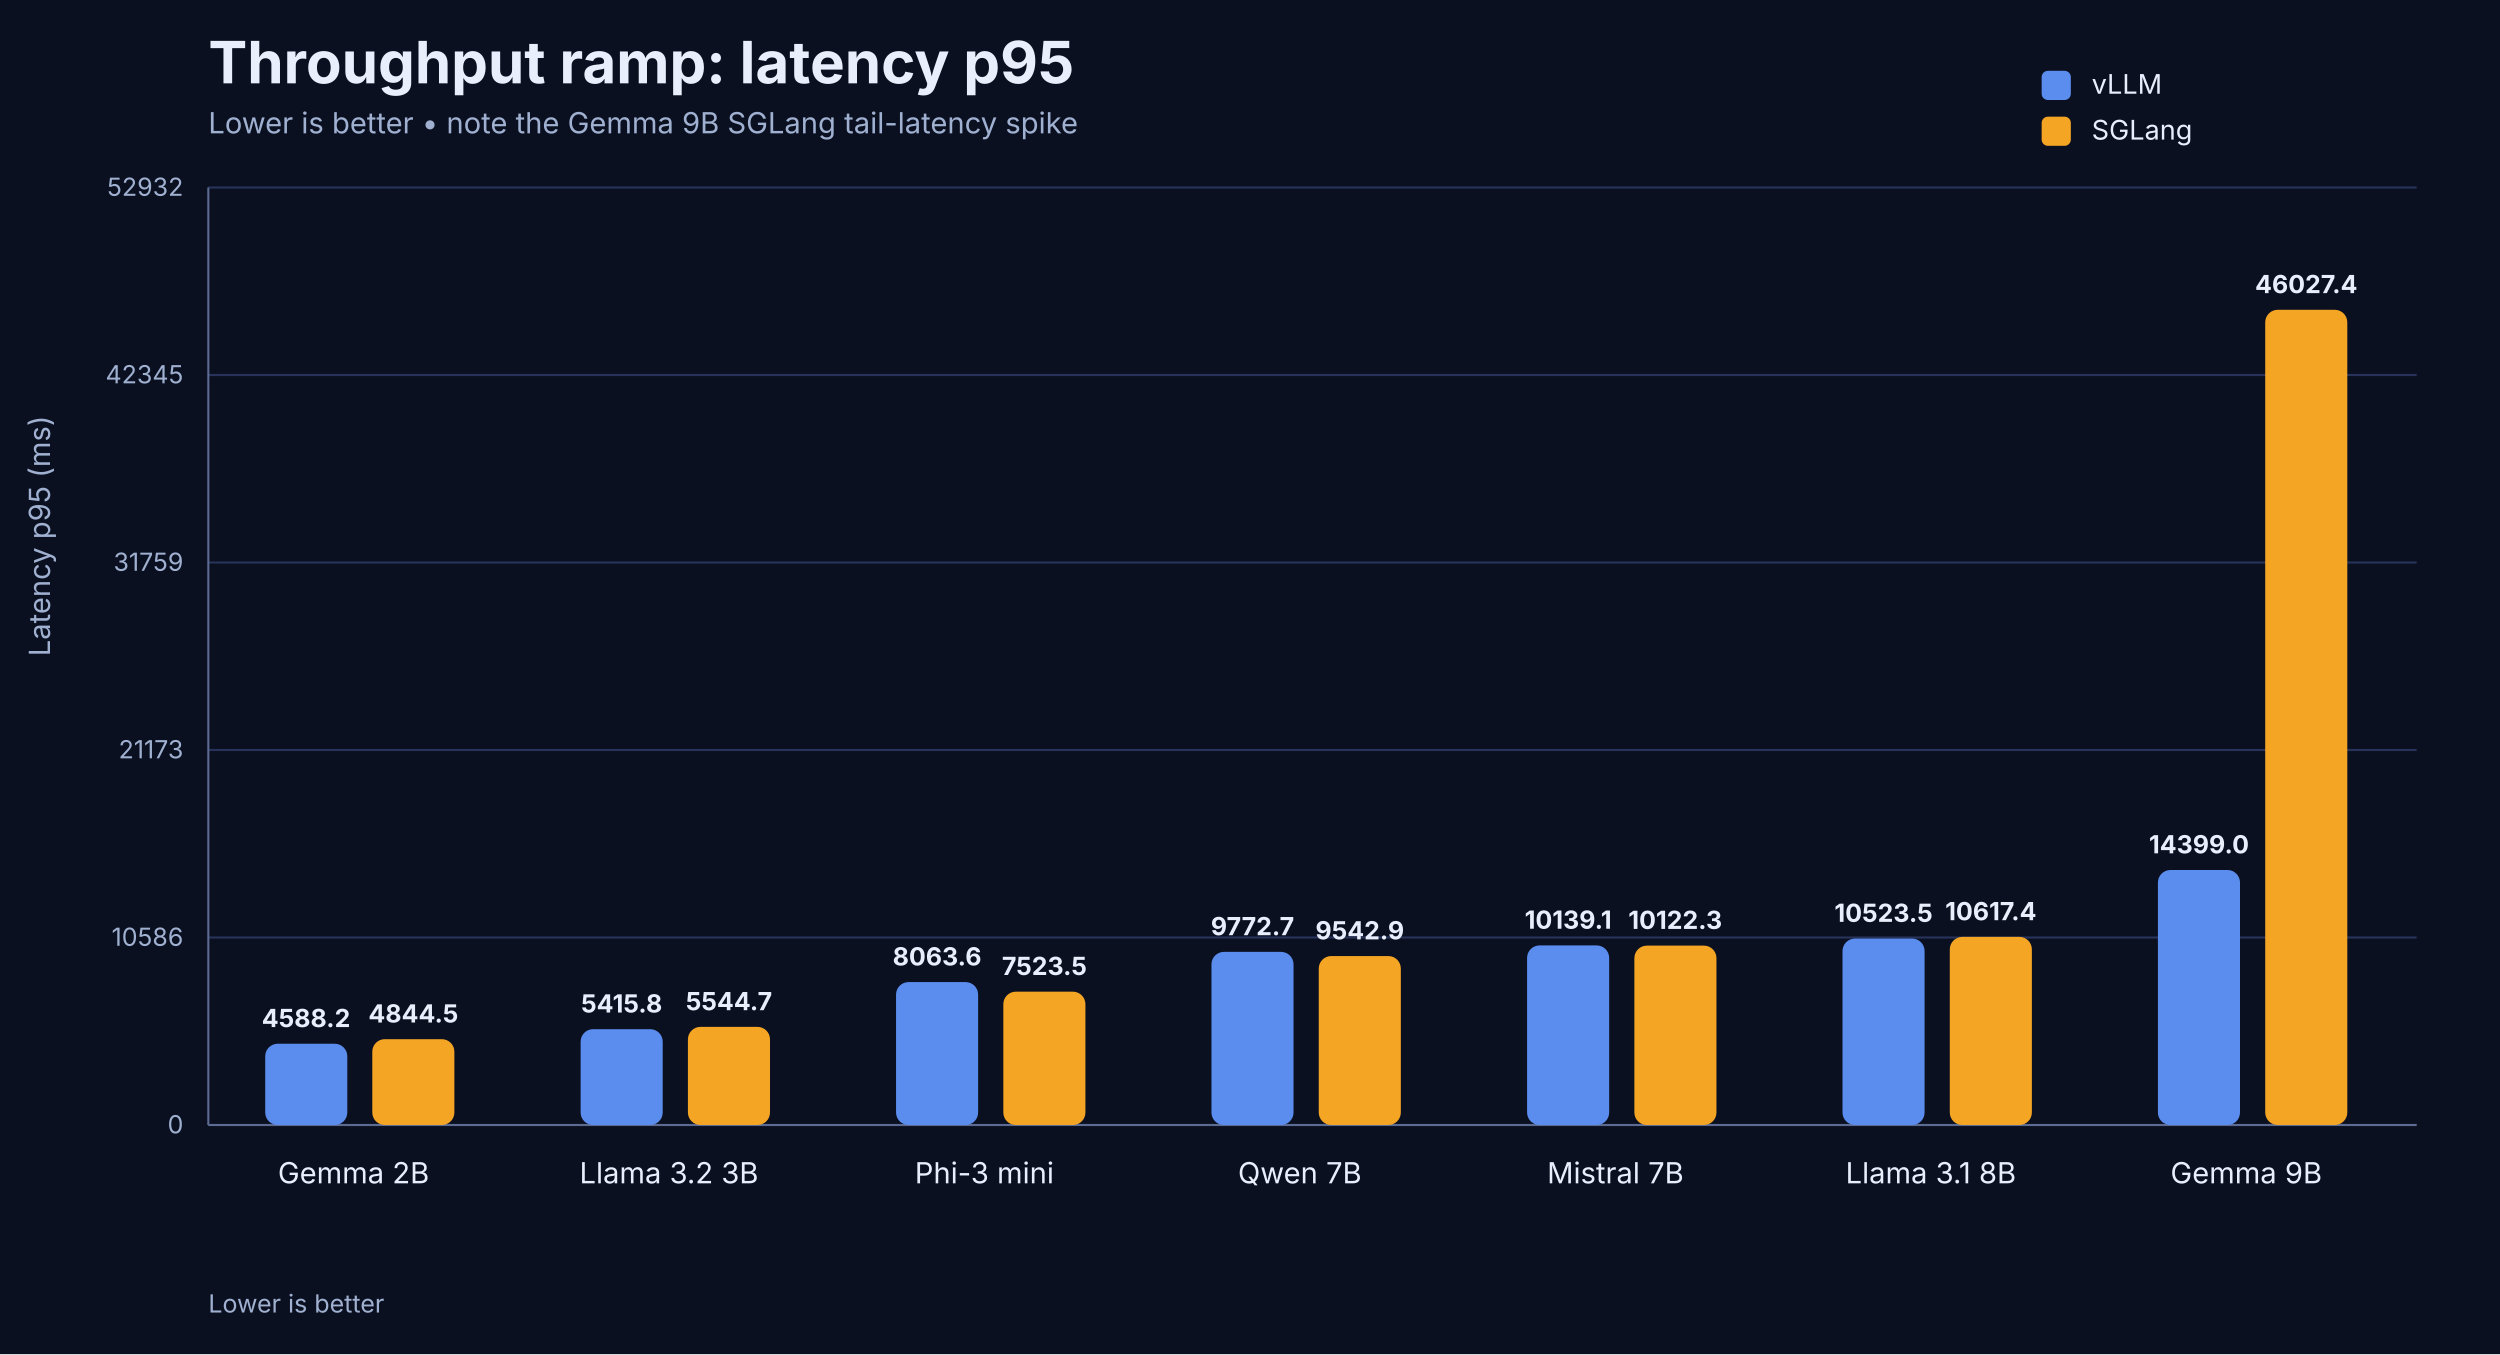
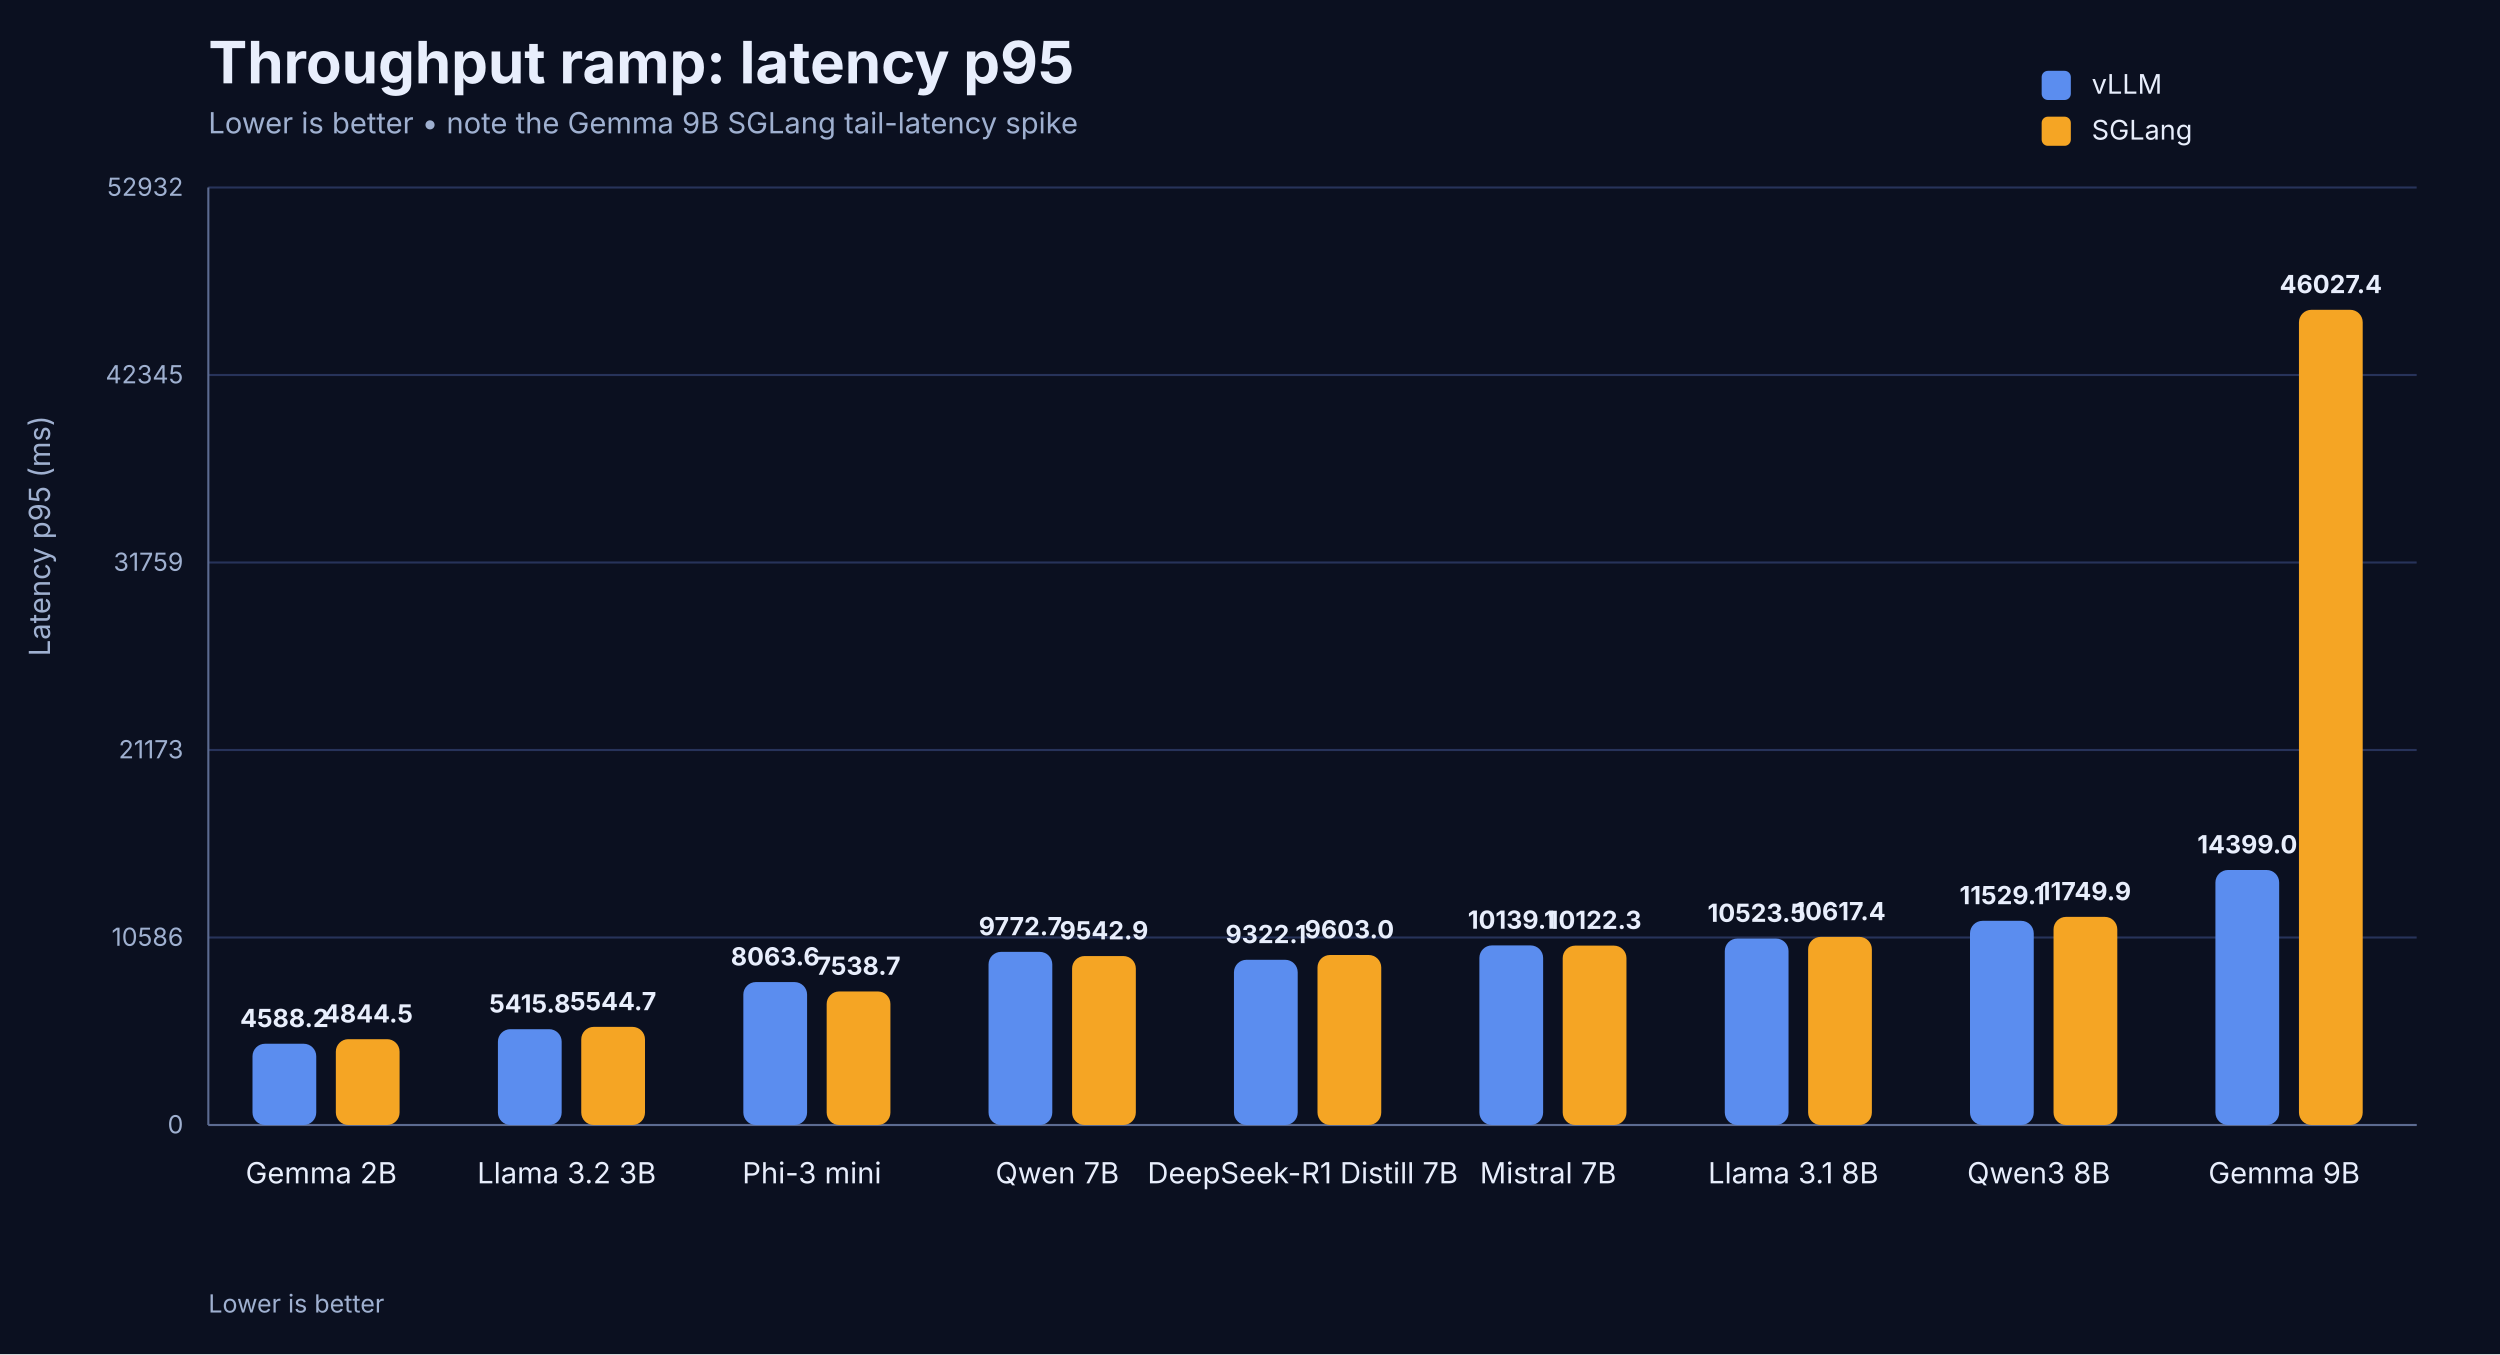
<svg xmlns="http://www.w3.org/2000/svg" width="1200" height="650" viewBox="0 0 1200 650">
  <style>text{font-family:system-ui,-apple-system,sans-serif;fill:#e8eefc}.muted{fill:#9fb0d0}.small{font-size:12px}.label{font-size:14px}.title{font-size:28px;font-weight:700}.subtitle{font-size:14px}.axis{stroke:#5c6b91;stroke-width:1}.grid{stroke:#27335a;stroke-width:1}.value{font-size:12px;font-weight:700}.legend{font-size:13px}</style>
  <rect width="1200" height="650" fill="#0b1020" />
  <text x="100" y="40" class="title">Throughput ramp: latency p95</text>
  <text x="100" y="64" class="subtitle muted">Lower is better • note the Gemma 9B SGLang tail-latency spike</text>
  <line x1="100" y1="540.0" x2="1160" y2="540.0" class="grid" />
  <text x="88" y="544.0" text-anchor="end" class="small muted">0</text>
  <line x1="100" y1="450.0" x2="1160" y2="450.0" class="grid" />
  <text x="88" y="454.0" text-anchor="end" class="small muted">10586</text>
  <line x1="100" y1="360.0" x2="1160" y2="360.0" class="grid" />
  <text x="88" y="364.0" text-anchor="end" class="small muted">21173</text>
  <line x1="100" y1="270.0" x2="1160" y2="270.0" class="grid" />
  <text x="88" y="274.0" text-anchor="end" class="small muted">31759</text>
  <line x1="100" y1="180.0" x2="1160" y2="180.0" class="grid" />
  <text x="88" y="184.0" text-anchor="end" class="small muted">42345</text>
  <line x1="100" y1="90.0" x2="1160" y2="90.0" class="grid" />
  <text x="88" y="94.0" text-anchor="end" class="small muted">52932</text>
  <line x1="100" y1="90" x2="100" y2="540" class="axis" />
  <line x1="100" y1="540" x2="1160" y2="540" class="axis" />
-   <rect x="127.3" y="501.0" width="39.4" height="39.0" rx="6" fill="#5B8DEF" />
-   <text x="146.9" y="493.0" text-anchor="middle" class="value">4588.2</text>
-   <rect x="178.7" y="498.8" width="39.4" height="41.2" rx="6" fill="#F5A524" />
-   <text x="198.4" y="490.8" text-anchor="middle" class="value">4844.5</text>
-   <text x="169.7" y="568" text-anchor="middle" class="label">Gemma 2B</text>
-   <rect x="278.7" y="494.0" width="39.4" height="46.0" rx="6" fill="#5B8DEF" />
-   <text x="298.4" y="486.0" text-anchor="middle" class="value">5415.8</text>
-   <rect x="330.2" y="492.9" width="39.4" height="47.1" rx="6" fill="#F5A524" />
-   <text x="349.9" y="484.9" text-anchor="middle" class="value">5544.7</text>
-   <text x="321.1" y="568" text-anchor="middle" class="label">Llama 3.2 3B</text>
-   <rect x="430.1" y="471.4" width="39.4" height="68.6" rx="6" fill="#5B8DEF" />
-   <text x="449.8" y="463.4" text-anchor="middle" class="value">8063.6</text>
-   <rect x="481.6" y="476.0" width="39.4" height="64.0" rx="6" fill="#F5A524" />
-   <text x="501.3" y="468.0" text-anchor="middle" class="value">7523.5</text>
-   <text x="472.5" y="568" text-anchor="middle" class="label">Phi-3 mini</text>
-   <rect x="581.5" y="456.9" width="39.4" height="83.1" rx="6" fill="#5B8DEF" />
-   <text x="601.2" y="448.9" text-anchor="middle" class="value">9772.7</text>
-   <rect x="633.0" y="458.9" width="39.4" height="81.1" rx="6" fill="#F5A524" />
-   <text x="652.7" y="450.9" text-anchor="middle" class="value">9542.9</text>
-   <text x="623.9" y="568" text-anchor="middle" class="label">Qwen 7B</text>
-   <rect x="733.0" y="453.8" width="39.4" height="86.2" rx="6" fill="#5B8DEF" />
-   <text x="752.7" y="445.8" text-anchor="middle" class="value">10139.1</text>
-   <rect x="784.5" y="453.9" width="39.4" height="86.1" rx="6" fill="#F5A524" />
-   <text x="804.1" y="445.9" text-anchor="middle" class="value">10122.3</text>
-   <text x="775.4" y="568" text-anchor="middle" class="label">Mistral 7B</text>
-   <rect x="884.4" y="450.5" width="39.4" height="89.5" rx="6" fill="#5B8DEF" />
-   <text x="904.1" y="442.5" text-anchor="middle" class="value">10523.5</text>
-   <rect x="935.9" y="449.7" width="39.4" height="90.3" rx="6" fill="#F5A524" />
-   <text x="955.6" y="441.7" text-anchor="middle" class="value">10617.4</text>
-   <text x="926.8" y="568" text-anchor="middle" class="label">Llama 3.1 8B</text>
-   <rect x="1035.8" y="417.6" width="39.4" height="122.4" rx="6" fill="#5B8DEF" />
-   <text x="1055.5" y="409.6" text-anchor="middle" class="value">14399.0</text>
-   <rect x="1087.3" y="148.7" width="39.4" height="391.3" rx="6" fill="#F5A524" />
-   <text x="1107.0" y="140.7" text-anchor="middle" class="value">46027.4</text>
-   <text x="1078.2" y="568" text-anchor="middle" class="label">Gemma 9B</text>
+   <rect x="121.2" y="501.0" width="30.6" height="39.0" rx="6" fill="#5B8DEF" />
+   <text x="136.5" y="493.0" text-anchor="middle" class="value">4588.2</text>
+   <rect x="161.2" y="498.8" width="30.6" height="41.2" rx="6" fill="#F5A524" />
+   <text x="176.6" y="490.8" text-anchor="middle" class="value">4844.5</text>
+   <text x="154.2" y="568" text-anchor="middle" class="label">Gemma 2B</text>
+   <rect x="239.0" y="494.0" width="30.6" height="46.0" rx="6" fill="#5B8DEF" />
+   <text x="254.3" y="486.0" text-anchor="middle" class="value">5415.8</text>
+   <rect x="279.0" y="492.9" width="30.6" height="47.1" rx="6" fill="#F5A524" />
+   <text x="294.3" y="484.9" text-anchor="middle" class="value">5544.7</text>
+   <text x="272.0" y="568" text-anchor="middle" class="label">Llama 3.2 3B</text>
+   <rect x="356.8" y="471.4" width="30.6" height="68.6" rx="6" fill="#5B8DEF" />
+   <text x="372.1" y="463.4" text-anchor="middle" class="value">8063.6</text>
+   <rect x="396.8" y="475.9" width="30.6" height="64.1" rx="6" fill="#F5A524" />
+   <text x="412.1" y="467.9" text-anchor="middle" class="value">7538.7</text>
+   <text x="389.7" y="568" text-anchor="middle" class="label">Phi-3 mini</text>
+   <rect x="474.5" y="456.9" width="30.6" height="83.1" rx="6" fill="#5B8DEF" />
+   <text x="489.8" y="448.9" text-anchor="middle" class="value">9772.7</text>
+   <rect x="514.6" y="458.9" width="30.6" height="81.1" rx="6" fill="#F5A524" />
+   <text x="529.9" y="450.9" text-anchor="middle" class="value">9542.9</text>
+   <text x="507.5" y="568" text-anchor="middle" class="label">Qwen 7B</text>
+   <rect x="592.3" y="460.7" width="30.6" height="79.3" rx="6" fill="#5B8DEF" />
+   <text x="607.6" y="452.7" text-anchor="middle" class="value">9322.1</text>
+   <rect x="632.4" y="458.4" width="30.6" height="81.6" rx="6" fill="#F5A524" />
+   <text x="647.7" y="450.4" text-anchor="middle" class="value">9603.0</text>
+   <text x="625.3" y="568" text-anchor="middle" class="label">DeepSeek-R1 Distill 7B</text>
+   <rect x="710.1" y="453.8" width="30.6" height="86.2" rx="6" fill="#5B8DEF" />
+   <text x="725.4" y="445.8" text-anchor="middle" class="value">10139.1</text>
+   <rect x="750.1" y="453.9" width="30.6" height="86.1" rx="6" fill="#F5A524" />
+   <text x="765.4" y="445.9" text-anchor="middle" class="value">10122.3</text>
+   <text x="743.1" y="568" text-anchor="middle" class="label">Mistral 7B</text>
+   <rect x="827.9" y="450.5" width="30.6" height="89.5" rx="6" fill="#5B8DEF" />
+   <text x="843.2" y="442.5" text-anchor="middle" class="value">10523.5</text>
+   <rect x="867.9" y="449.7" width="30.6" height="90.3" rx="6" fill="#F5A524" />
+   <text x="883.2" y="441.7" text-anchor="middle" class="value">10617.4</text>
+   <text x="860.8" y="568" text-anchor="middle" class="label">Llama 3.1 8B</text>
+   <rect x="945.6" y="442.0" width="30.6" height="98.0" rx="6" fill="#5B8DEF" />
+   <text x="961.0" y="434.0" text-anchor="middle" class="value">11529.1</text>
+   <rect x="985.7" y="440.1" width="30.6" height="99.9" rx="6" fill="#F5A524" />
+   <text x="1001.0" y="432.1" text-anchor="middle" class="value">11749.9</text>
+   <text x="978.6" y="568" text-anchor="middle" class="label">Qwen3 8B</text>
+   <rect x="1063.4" y="417.6" width="30.6" height="122.4" rx="6" fill="#5B8DEF" />
+   <text x="1078.7" y="409.6" text-anchor="middle" class="value">14399.0</text>
+   <rect x="1103.5" y="148.7" width="30.6" height="391.3" rx="6" fill="#F5A524" />
+   <text x="1118.8" y="140.7" text-anchor="middle" class="value">46027.4</text>
+   <text x="1096.4" y="568" text-anchor="middle" class="label">Gemma 9B</text>
  <rect x="980" y="34" width="14" height="14" rx="3" fill="#5B8DEF" />
  <text x="1004" y="45" class="legend">vLLM</text>
  <rect x="980" y="56" width="14" height="14" rx="3" fill="#F5A524" />
  <text x="1004" y="67" class="legend">SGLang</text>
  <text x="24" y="315.0" transform="rotate(-90 24 315.0)" class="label muted">Latency p95 (ms)</text>
  <text x="100" y="630" class="small muted">Lower is better</text>
</svg>
